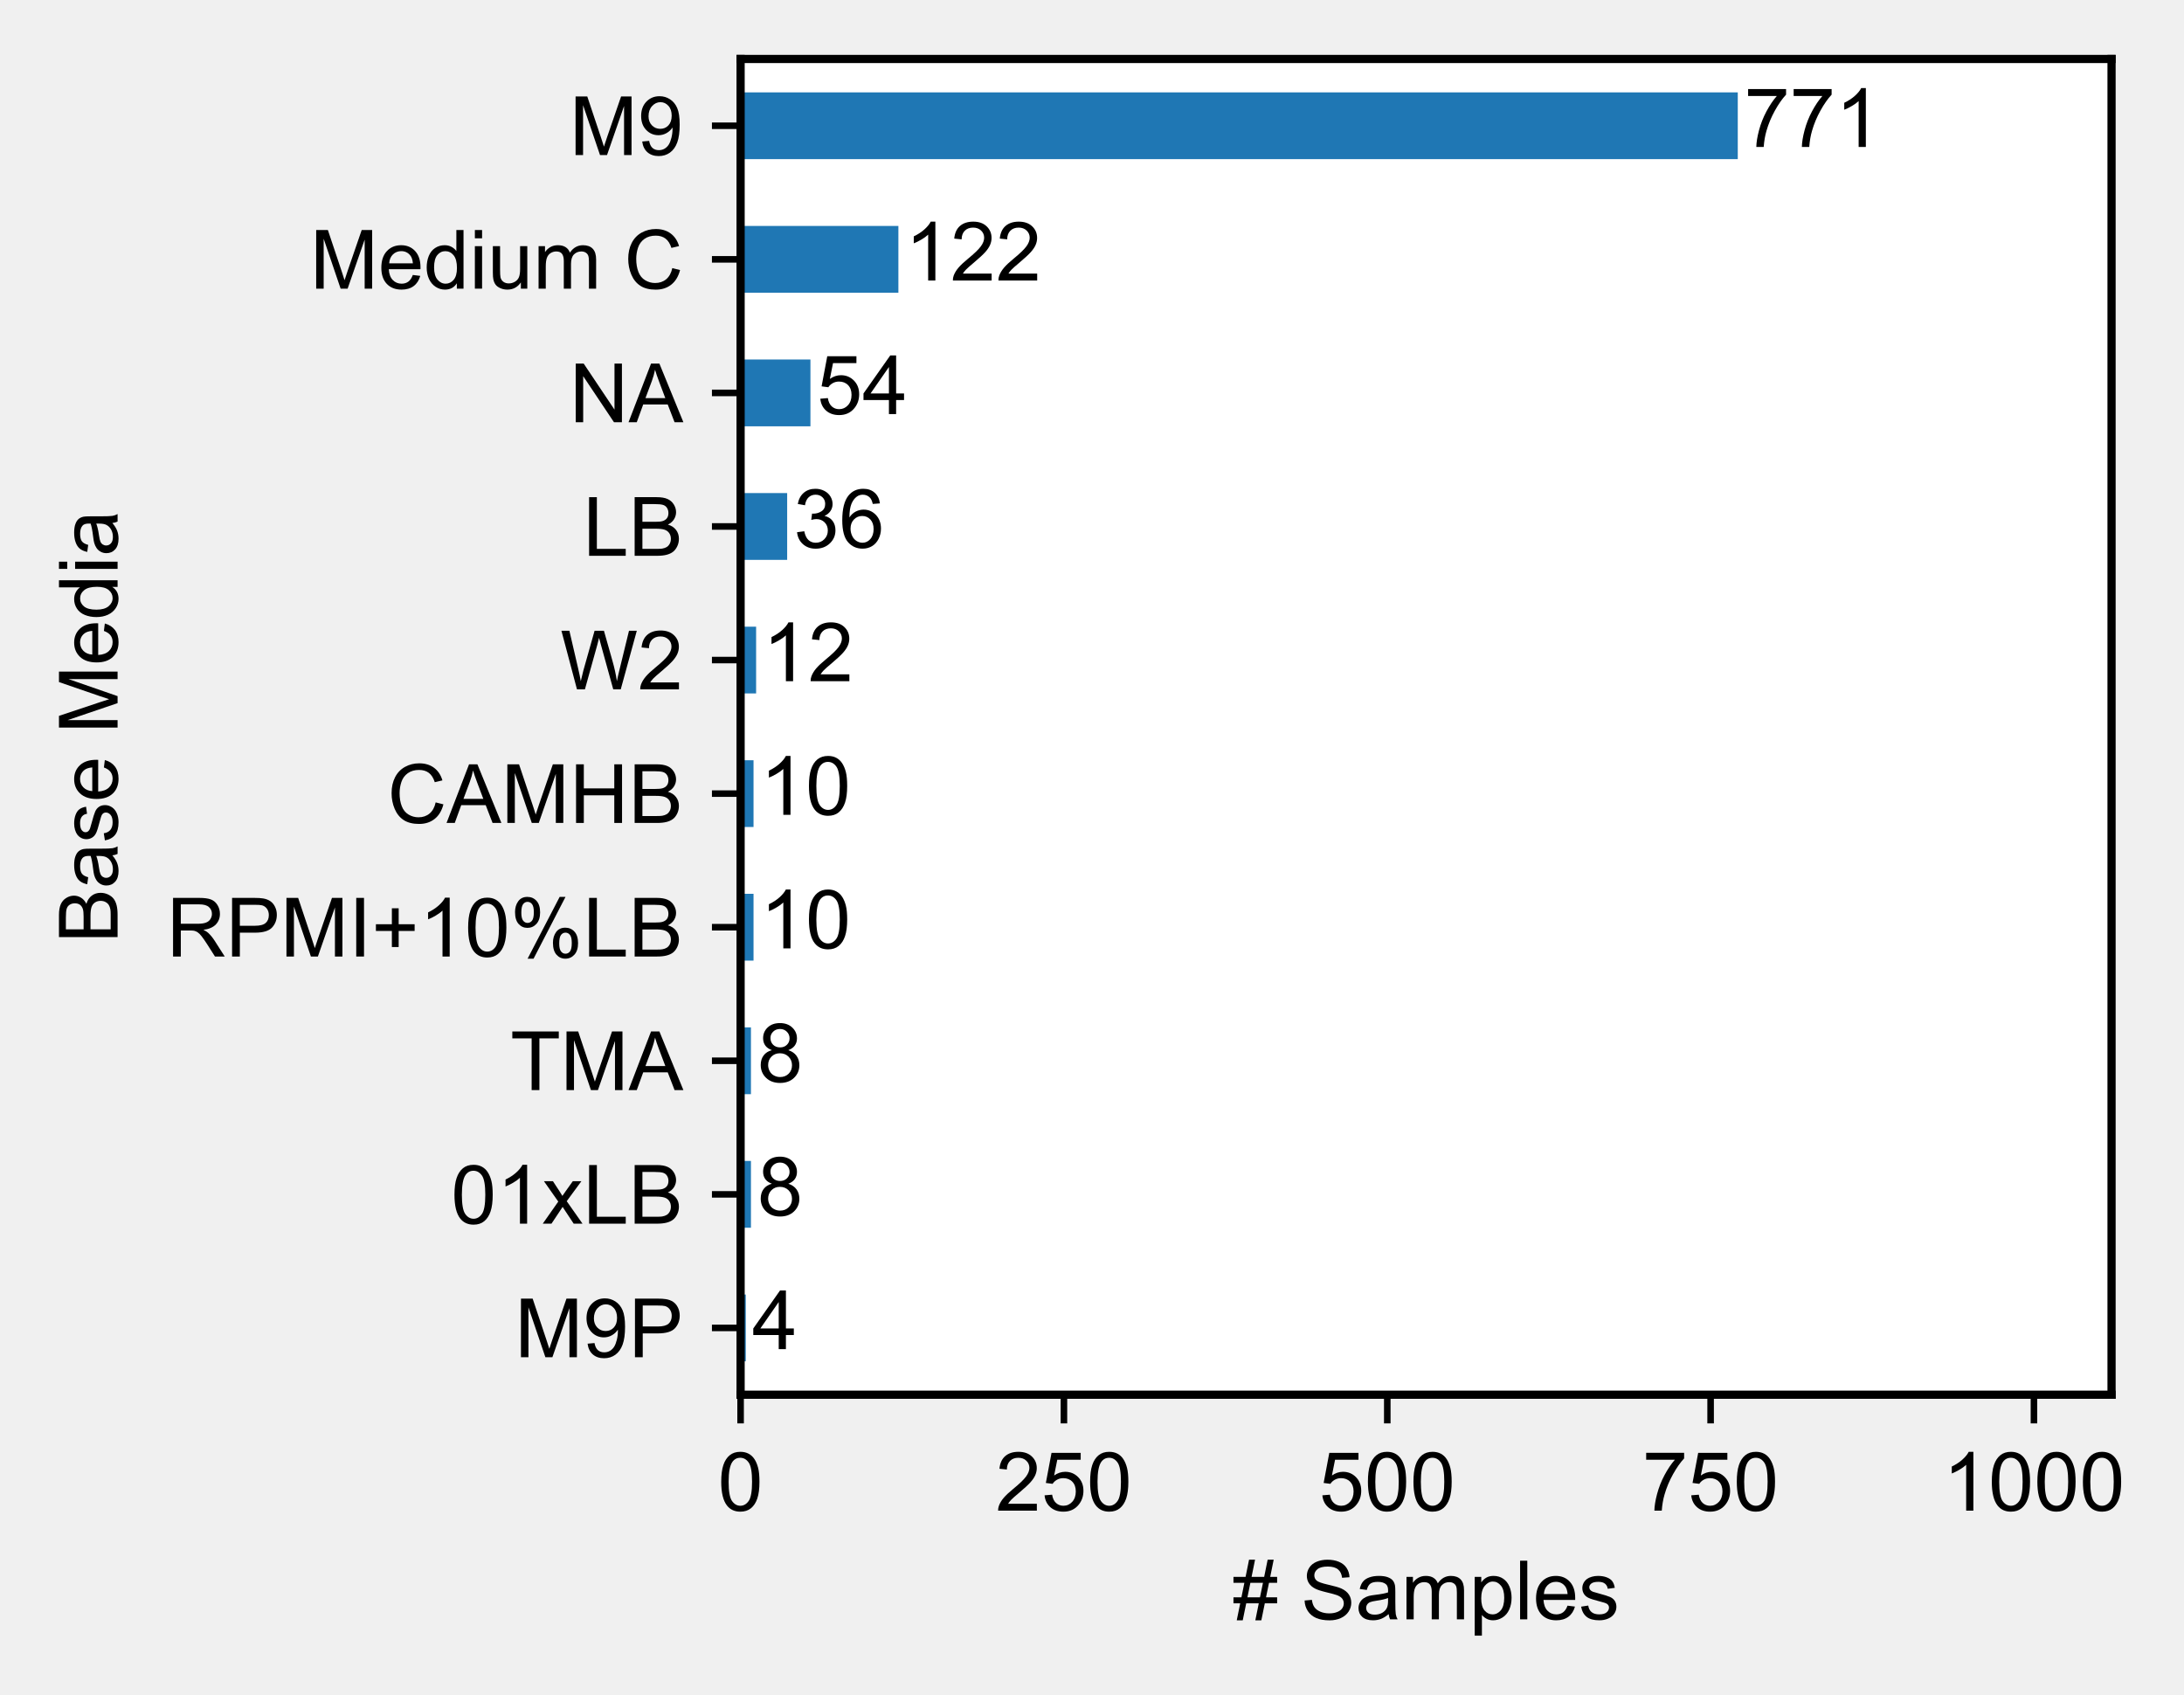
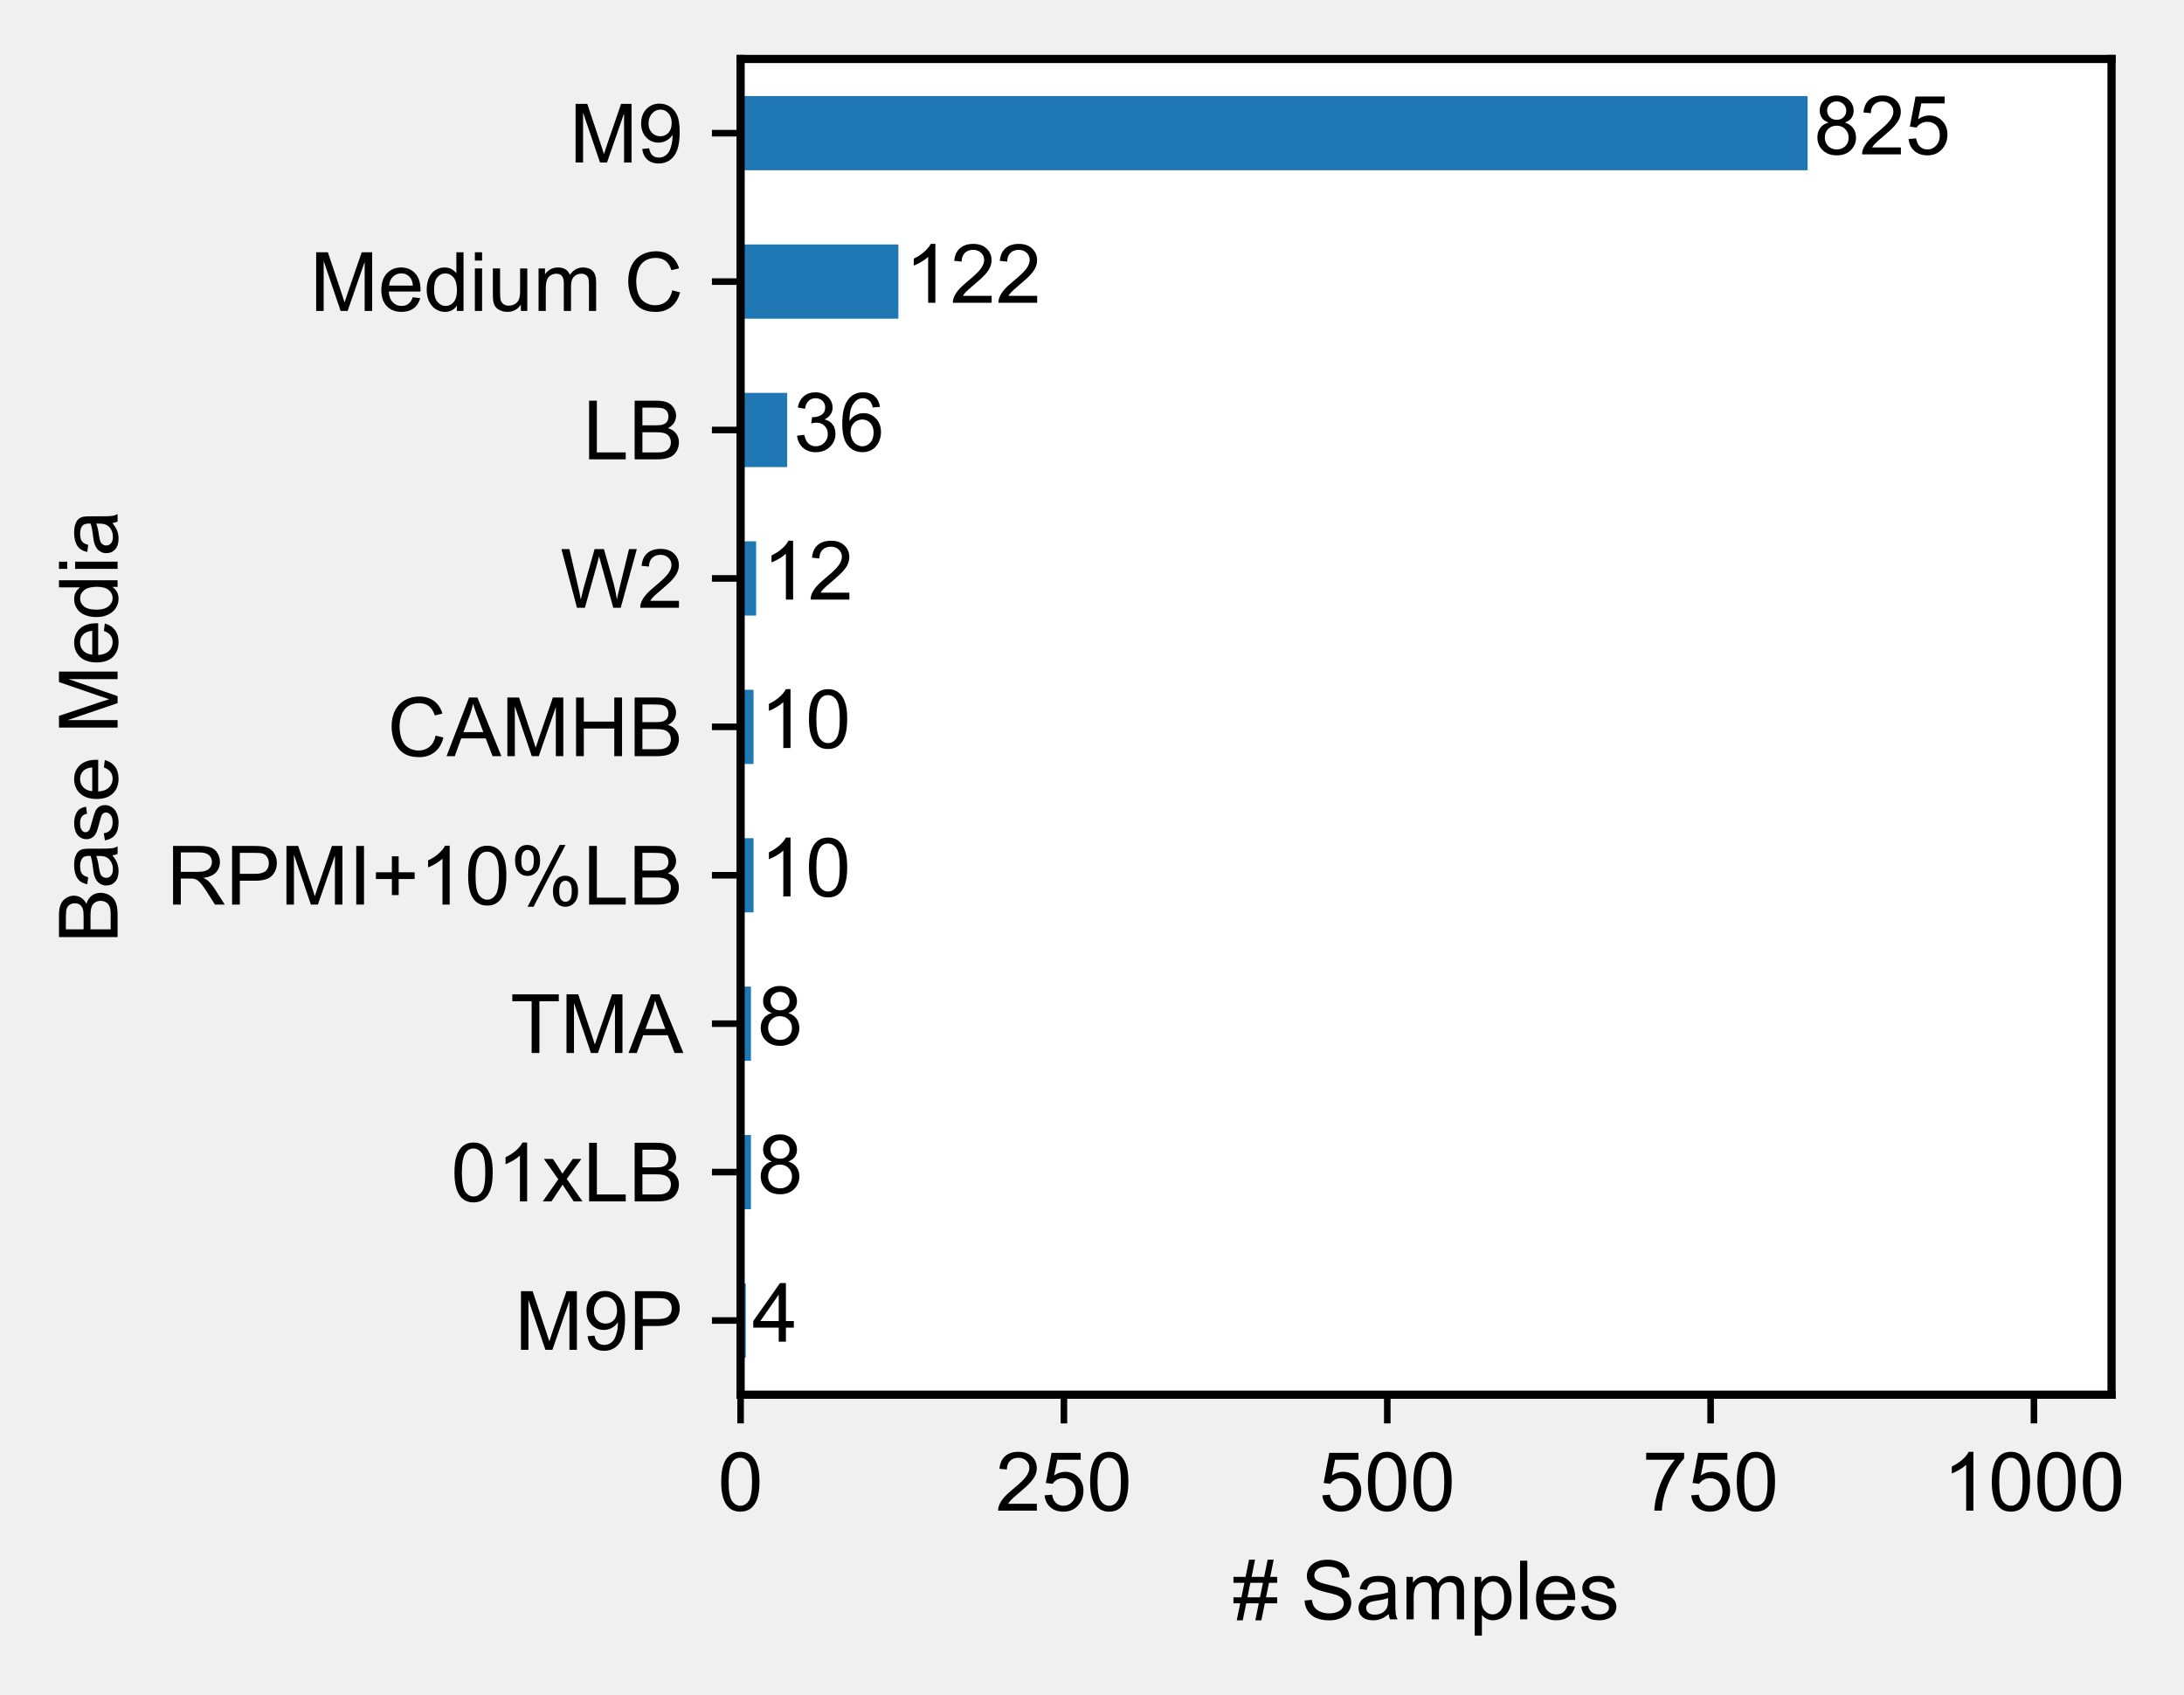
<svg xmlns="http://www.w3.org/2000/svg" xmlns:xlink="http://www.w3.org/1999/xlink" width="266.678pt" height="206.893pt" viewBox="0 0 266.678 206.893" version="1.1">
  <defs>
    <style type="text/css">*{stroke-linejoin: round; stroke-linecap: butt}</style>
  </defs>
  <g id="figure_1">
    <g id="patch_1">
      <path d="M 0 206.893  L 266.678 206.893  L 266.678 0  L 0 0  L 0 206.893  z " style="fill: none" />
    </g>
    <g id="axes_1">
      <g id="patch_2">
        <path d="M 90.431 170.28  L 257.831 170.28  L 257.831 7.2  L 90.431 7.2  z " style="fill: #ffffff" />
      </g>
      <g id="patch_3">
-         <path d="M 90.431 166.203  L 91.063 166.203  L 91.063 158.049  L 90.431 158.049  z " clip-path="url(#p164c797a14)" style="fill: #1f77b4" />
+         <path d="M 90.431 165.75  L 91.063 165.75  L 91.063 156.69  L 90.431 156.69  z " clip-path="url(#p9cc19fd159)" style="fill: #1f77b4" />
      </g>
      <g id="patch_4">
-         <path d="M 90.431 149.895  L 91.695 149.895  L 91.695 141.741  L 90.431 141.741  z " clip-path="url(#p164c797a14)" style="fill: #1f77b4" />
+         <path d="M 90.431 147.63  L 91.695 147.63  L 91.695 138.57  L 90.431 138.57  z " clip-path="url(#p9cc19fd159)" style="fill: #1f77b4" />
      </g>
      <g id="patch_5">
-         <path d="M 90.431 133.587  L 91.695 133.587  L 91.695 125.433  L 90.431 125.433  z " clip-path="url(#p164c797a14)" style="fill: #1f77b4" />
+         <path d="M 90.431 129.51  L 91.695 129.51  L 91.695 120.45  L 90.431 120.45  z " clip-path="url(#p9cc19fd159)" style="fill: #1f77b4" />
      </g>
      <g id="patch_6">
-         <path d="M 90.431 117.279  L 92.01 117.279  L 92.01 109.125  L 90.431 109.125  z " clip-path="url(#p164c797a14)" style="fill: #1f77b4" />
+         <path d="M 90.431 111.39  L 92.01 111.39  L 92.01 102.33  L 90.431 102.33  z " clip-path="url(#p9cc19fd159)" style="fill: #1f77b4" />
      </g>
      <g id="patch_7">
-         <path d="M 90.431 100.971  L 92.01 100.971  L 92.01 92.817  L 90.431 92.817  z " clip-path="url(#p164c797a14)" style="fill: #1f77b4" />
+         <path d="M 90.431 93.27  L 92.01 93.27  L 92.01 84.21  L 90.431 84.21  z " clip-path="url(#p9cc19fd159)" style="fill: #1f77b4" />
      </g>
      <g id="patch_8">
-         <path d="M 90.431 84.663  L 92.326 84.663  L 92.326 76.509  L 90.431 76.509  z " clip-path="url(#p164c797a14)" style="fill: #1f77b4" />
+         <path d="M 90.431 75.15  L 92.326 75.15  L 92.326 66.09  L 90.431 66.09  z " clip-path="url(#p9cc19fd159)" style="fill: #1f77b4" />
      </g>
      <g id="patch_9">
-         <path d="M 90.431 68.355  L 96.117 68.355  L 96.117 60.201  L 90.431 60.201  z " clip-path="url(#p164c797a14)" style="fill: #1f77b4" />
+         <path d="M 90.431 57.03  L 96.117 57.03  L 96.117 47.97  L 90.431 47.97  z " clip-path="url(#p9cc19fd159)" style="fill: #1f77b4" />
      </g>
      <g id="patch_10">
-         <path d="M 90.431 52.047  L 98.959 52.047  L 98.959 43.893  L 90.431 43.893  z " clip-path="url(#p164c797a14)" style="fill: #1f77b4" />
+         <path d="M 90.431 38.91  L 109.698 38.91  L 109.698 29.85  L 90.431 29.85  z " clip-path="url(#p9cc19fd159)" style="fill: #1f77b4" />
      </g>
      <g id="patch_11">
-         <path d="M 90.431 35.739  L 109.698 35.739  L 109.698 27.585  L 90.431 27.585  z " clip-path="url(#p164c797a14)" style="fill: #1f77b4" />
-       </g>
-       <g id="patch_12">
-         <path d="M 90.431 19.431  L 212.191 19.431  L 212.191 11.277  L 90.431 11.277  z " clip-path="url(#p164c797a14)" style="fill: #1f77b4" />
+         <path d="M 90.431 20.79  L 220.719 20.79  L 220.719 11.73  L 90.431 11.73  z " clip-path="url(#p9cc19fd159)" style="fill: #1f77b4" />
      </g>
      <g id="matplotlib.axis_1">
        <g id="xtick_1">
          <g id="line2d_1">
            <defs>
-               <path id="ma093271972" d="M 0 0  L 0 3.5  " style="stroke: #000000; stroke-width: 0.8" />
+               <path id="md050299286" d="M 0 0  L 0 3.5  " style="stroke: #000000; stroke-width: 0.8" />
            </defs>
            <g>
-               <use xlink:href="#ma093271972" x="90.431" y="170.28" style="stroke: #000000; stroke-width: 0.8" />
+               <use xlink:href="#md050299286" x="90.431" y="170.28" style="stroke: #000000; stroke-width: 0.8" />
            </g>
          </g>
          <g id="text_1">
            <g transform="translate(87.65078 184.4378)scale(0.1 -0.1)">
              <defs>
                <path id="ArialMT-30" d="M 266 2259  Q 266 3072 433 3567  Q 600 4063 929 4331  Q 1259 4600 1759 4600  Q 2128 4600 2406 4451  Q 2684 4303 2865 4023  Q 3047 3744 3150 3342  Q 3253 2941 3253 2259  Q 3253 1453 3087 958  Q 2922 463 2592 192  Q 2263 -78 1759 -78  Q 1097 -78 719 397  Q 266 969 266 2259  z M 844 2259  Q 844 1131 1108 757  Q 1372 384 1759 384  Q 2147 384 2411 759  Q 2675 1134 2675 2259  Q 2675 3391 2411 3762  Q 2147 4134 1753 4134  Q 1366 4134 1134 3806  Q 844 3388 844 2259  z " transform="scale(0.015625)" />
              </defs>
              <use xlink:href="#ArialMT-30" />
            </g>
          </g>
        </g>
        <g id="xtick_2">
          <g id="line2d_2">
            <g>
-               <use xlink:href="#ma093271972" x="129.912" y="170.28" style="stroke: #000000; stroke-width: 0.8" />
+               <use xlink:href="#md050299286" x="129.912" y="170.28" style="stroke: #000000; stroke-width: 0.8" />
            </g>
          </g>
          <g id="text_2">
            <g transform="translate(121.571 184.4378)scale(0.1 -0.1)">
              <defs>
                <path id="ArialMT-32" d="M 3222 541  L 3222 0  L 194 0  Q 188 203 259 391  Q 375 700 629 1000  Q 884 1300 1366 1694  Q 2113 2306 2375 2664  Q 2638 3022 2638 3341  Q 2638 3675 2398 3904  Q 2159 4134 1775 4134  Q 1369 4134 1125 3890  Q 881 3647 878 3216  L 300 3275  Q 359 3922 746 4261  Q 1134 4600 1788 4600  Q 2447 4600 2831 4234  Q 3216 3869 3216 3328  Q 3216 3053 3103 2787  Q 2991 2522 2730 2228  Q 2469 1934 1863 1422  Q 1356 997 1212 845  Q 1069 694 975 541  L 3222 541  z " transform="scale(0.015625)" />
                <path id="ArialMT-35" d="M 266 1200  L 856 1250  Q 922 819 1161 601  Q 1400 384 1738 384  Q 2144 384 2425 690  Q 2706 997 2706 1503  Q 2706 1984 2436 2262  Q 2166 2541 1728 2541  Q 1456 2541 1237 2417  Q 1019 2294 894 2097  L 366 2166  L 809 4519  L 3088 4519  L 3088 3981  L 1259 3981  L 1013 2750  Q 1425 3038 1878 3038  Q 2478 3038 2890 2622  Q 3303 2206 3303 1553  Q 3303 931 2941 478  Q 2500 -78 1738 -78  Q 1113 -78 717 272  Q 322 622 266 1200  z " transform="scale(0.015625)" />
              </defs>
              <use xlink:href="#ArialMT-32" />
              <use xlink:href="#ArialMT-35" x="55.615" />
              <use xlink:href="#ArialMT-30" x="111.23" />
            </g>
          </g>
        </g>
        <g id="xtick_3">
          <g id="line2d_3">
            <g>
-               <use xlink:href="#ma093271972" x="169.394" y="170.28" style="stroke: #000000; stroke-width: 0.8" />
+               <use xlink:href="#md050299286" x="169.394" y="170.28" style="stroke: #000000; stroke-width: 0.8" />
            </g>
          </g>
          <g id="text_3">
            <g transform="translate(161.0521 184.4378)scale(0.1 -0.1)">
              <use xlink:href="#ArialMT-35" />
              <use xlink:href="#ArialMT-30" x="55.615" />
              <use xlink:href="#ArialMT-30" x="111.23" />
            </g>
          </g>
        </g>
        <g id="xtick_4">
          <g id="line2d_4">
            <g>
-               <use xlink:href="#ma093271972" x="208.875" y="170.28" style="stroke: #000000; stroke-width: 0.8" />
+               <use xlink:href="#md050299286" x="208.875" y="170.28" style="stroke: #000000; stroke-width: 0.8" />
            </g>
          </g>
          <g id="text_4">
            <g transform="translate(200.5332 184.4378)scale(0.1 -0.1)">
              <defs>
                <path id="ArialMT-37" d="M 303 3981  L 303 4522  L 3269 4522  L 3269 4084  Q 2831 3619 2401 2847  Q 1972 2075 1738 1259  Q 1569 684 1522 0  L 944 0  Q 953 541 1156 1306  Q 1359 2072 1739 2783  Q 2119 3494 2547 3981  L 303 3981  z " transform="scale(0.015625)" />
              </defs>
              <use xlink:href="#ArialMT-37" />
              <use xlink:href="#ArialMT-35" x="55.615" />
              <use xlink:href="#ArialMT-30" x="111.23" />
            </g>
          </g>
        </g>
        <g id="xtick_5">
          <g id="line2d_5">
            <g>
-               <use xlink:href="#ma093271972" x="248.356" y="170.28" style="stroke: #000000; stroke-width: 0.8" />
+               <use xlink:href="#md050299286" x="248.356" y="170.28" style="stroke: #000000; stroke-width: 0.8" />
            </g>
          </g>
          <g id="text_5">
            <g transform="translate(237.2339 184.4378)scale(0.1 -0.1)">
              <defs>
                <path id="ArialMT-31" d="M 2384 0  L 1822 0  L 1822 3584  Q 1619 3391 1289 3197  Q 959 3003 697 2906  L 697 3450  Q 1169 3672 1522 3987  Q 1875 4303 2022 4600  L 2384 4600  L 2384 0  z " transform="scale(0.015625)" />
              </defs>
              <use xlink:href="#ArialMT-31" />
              <use xlink:href="#ArialMT-30" x="55.615" />
              <use xlink:href="#ArialMT-30" x="111.23" />
              <use xlink:href="#ArialMT-30" x="166.846" />
            </g>
          </g>
        </g>
        <g id="text_6">
          <g transform="translate(150.5094 197.705)scale(0.1 -0.1)">
            <defs>
              <path id="ArialMT-23" d="M 322 -78  L 594 1253  L 66 1253  L 66 1719  L 688 1719  L 919 2853  L 66 2853  L 66 3319  L 1013 3319  L 1284 4659  L 1753 4659  L 1481 3319  L 2466 3319  L 2738 4659  L 3209 4659  L 2938 3319  L 3478 3319  L 3478 2853  L 2844 2853  L 2609 1719  L 3478 1719  L 3478 1253  L 2516 1253  L 2244 -78  L 1775 -78  L 2044 1253  L 1063 1253  L 791 -78  L 322 -78  z M 1156 1719  L 2138 1719  L 2372 2853  L 1388 2853  L 1156 1719  z " transform="scale(0.015625)" />
              <path id="ArialMT-20" transform="scale(0.015625)" />
              <path id="ArialMT-53" d="M 288 1472  L 859 1522  Q 900 1178 1048 958  Q 1197 738 1509 602  Q 1822 466 2213 466  Q 2559 466 2825 569  Q 3091 672 3220 851  Q 3350 1031 3350 1244  Q 3350 1459 3225 1620  Q 3100 1781 2813 1891  Q 2628 1963 1997 2114  Q 1366 2266 1113 2400  Q 784 2572 623 2826  Q 463 3081 463 3397  Q 463 3744 659 4045  Q 856 4347 1234 4503  Q 1613 4659 2075 4659  Q 2584 4659 2973 4495  Q 3363 4331 3572 4012  Q 3781 3694 3797 3291  L 3216 3247  Q 3169 3681 2898 3903  Q 2628 4125 2100 4125  Q 1550 4125 1298 3923  Q 1047 3722 1047 3438  Q 1047 3191 1225 3031  Q 1400 2872 2139 2705  Q 2878 2538 3153 2413  Q 3553 2228 3743 1945  Q 3934 1663 3934 1294  Q 3934 928 3725 604  Q 3516 281 3123 101  Q 2731 -78 2241 -78  Q 1619 -78 1198 103  Q 778 284 539 648  Q 300 1013 288 1472  z " transform="scale(0.015625)" />
              <path id="ArialMT-61" d="M 2588 409  Q 2275 144 1986 34  Q 1697 -75 1366 -75  Q 819 -75 525 192  Q 231 459 231 875  Q 231 1119 342 1320  Q 453 1522 633 1644  Q 813 1766 1038 1828  Q 1203 1872 1538 1913  Q 2219 1994 2541 2106  Q 2544 2222 2544 2253  Q 2544 2597 2384 2738  Q 2169 2928 1744 2928  Q 1347 2928 1158 2789  Q 969 2650 878 2297  L 328 2372  Q 403 2725 575 2942  Q 747 3159 1072 3276  Q 1397 3394 1825 3394  Q 2250 3394 2515 3294  Q 2781 3194 2906 3042  Q 3031 2891 3081 2659  Q 3109 2516 3109 2141  L 3109 1391  Q 3109 606 3145 398  Q 3181 191 3288 0  L 2700 0  Q 2613 175 2588 409  z M 2541 1666  Q 2234 1541 1622 1453  Q 1275 1403 1131 1340  Q 988 1278 909 1158  Q 831 1038 831 891  Q 831 666 1001 516  Q 1172 366 1500 366  Q 1825 366 2078 508  Q 2331 650 2450 897  Q 2541 1088 2541 1459  L 2541 1666  z " transform="scale(0.015625)" />
              <path id="ArialMT-6d" d="M 422 0  L 422 3319  L 925 3319  L 925 2853  Q 1081 3097 1340 3245  Q 1600 3394 1931 3394  Q 2300 3394 2536 3241  Q 2772 3088 2869 2813  Q 3263 3394 3894 3394  Q 4388 3394 4653 3120  Q 4919 2847 4919 2278  L 4919 0  L 4359 0  L 4359 2091  Q 4359 2428 4304 2576  Q 4250 2725 4106 2815  Q 3963 2906 3769 2906  Q 3419 2906 3187 2673  Q 2956 2441 2956 1928  L 2956 0  L 2394 0  L 2394 2156  Q 2394 2531 2256 2718  Q 2119 2906 1806 2906  Q 1569 2906 1367 2781  Q 1166 2656 1075 2415  Q 984 2175 984 1722  L 984 0  L 422 0  z " transform="scale(0.015625)" />
              <path id="ArialMT-70" d="M 422 -1272  L 422 3319  L 934 3319  L 934 2888  Q 1116 3141 1344 3267  Q 1572 3394 1897 3394  Q 2322 3394 2647 3175  Q 2972 2956 3137 2557  Q 3303 2159 3303 1684  Q 3303 1175 3120 767  Q 2938 359 2589 142  Q 2241 -75 1856 -75  Q 1575 -75 1351 44  Q 1128 163 984 344  L 984 -1272  L 422 -1272  z M 931 1641  Q 931 1000 1190 694  Q 1450 388 1819 388  Q 2194 388 2461 705  Q 2728 1022 2728 1688  Q 2728 2322 2467 2637  Q 2206 2953 1844 2953  Q 1484 2953 1207 2617  Q 931 2281 931 1641  z " transform="scale(0.015625)" />
              <path id="ArialMT-6c" d="M 409 0  L 409 4581  L 972 4581  L 972 0  L 409 0  z " transform="scale(0.015625)" />
              <path id="ArialMT-65" d="M 2694 1069  L 3275 997  Q 3138 488 2766 206  Q 2394 -75 1816 -75  Q 1088 -75 661 373  Q 234 822 234 1631  Q 234 2469 665 2931  Q 1097 3394 1784 3394  Q 2450 3394 2872 2941  Q 3294 2488 3294 1666  Q 3294 1616 3291 1516  L 816 1516  Q 847 969 1125 678  Q 1403 388 1819 388  Q 2128 388 2347 550  Q 2566 713 2694 1069  z M 847 1978  L 2700 1978  Q 2663 2397 2488 2606  Q 2219 2931 1791 2931  Q 1403 2931 1139 2672  Q 875 2413 847 1978  z " transform="scale(0.015625)" />
              <path id="ArialMT-73" d="M 197 991  L 753 1078  Q 800 744 1014 566  Q 1228 388 1613 388  Q 2000 388 2187 545  Q 2375 703 2375 916  Q 2375 1106 2209 1216  Q 2094 1291 1634 1406  Q 1016 1563 777 1677  Q 538 1791 414 1992  Q 291 2194 291 2438  Q 291 2659 392 2848  Q 494 3038 669 3163  Q 800 3259 1026 3326  Q 1253 3394 1513 3394  Q 1903 3394 2198 3281  Q 2494 3169 2634 2976  Q 2775 2784 2828 2463  L 2278 2388  Q 2241 2644 2061 2787  Q 1881 2931 1553 2931  Q 1166 2931 1000 2803  Q 834 2675 834 2503  Q 834 2394 903 2306  Q 972 2216 1119 2156  Q 1203 2125 1616 2013  Q 2213 1853 2448 1751  Q 2684 1650 2818 1456  Q 2953 1263 2953 975  Q 2953 694 2789 445  Q 2625 197 2315 61  Q 2006 -75 1616 -75  Q 969 -75 630 194  Q 291 463 197 991  z " transform="scale(0.015625)" />
            </defs>
            <use xlink:href="#ArialMT-23" />
            <use xlink:href="#ArialMT-20" x="55.615" />
            <use xlink:href="#ArialMT-53" x="83.398" />
            <use xlink:href="#ArialMT-61" x="150.098" />
            <use xlink:href="#ArialMT-6d" x="205.713" />
            <use xlink:href="#ArialMT-70" x="289.014" />
            <use xlink:href="#ArialMT-6c" x="344.629" />
            <use xlink:href="#ArialMT-65" x="366.846" />
            <use xlink:href="#ArialMT-73" x="422.461" />
          </g>
        </g>
      </g>
      <g id="matplotlib.axis_2">
        <g id="ytick_1">
          <g id="line2d_6">
            <defs>
-               <path id="mb6917e81e9" d="M 0 0  L -3.5 0  " style="stroke: #000000; stroke-width: 0.8" />
+               <path id="m4a6a21191a" d="M 0 0  L -3.5 0  " style="stroke: #000000; stroke-width: 0.8" />
            </defs>
            <g>
-               <use xlink:href="#mb6917e81e9" x="90.431" y="162.126" style="stroke: #000000; stroke-width: 0.8" />
+               <use xlink:href="#m4a6a21191a" x="90.431" y="161.22" style="stroke: #000000; stroke-width: 0.8" />
            </g>
          </g>
          <g id="text_7">
-             <g transform="translate(62.87031 165.7049)scale(0.1 -0.1)">
+             <g transform="translate(62.87031 164.7989)scale(0.1 -0.1)">
              <defs>
                <path id="ArialMT-4d" d="M 475 0  L 475 4581  L 1388 4581  L 2472 1338  Q 2622 884 2691 659  Q 2769 909 2934 1394  L 4031 4581  L 4847 4581  L 4847 0  L 4263 0  L 4263 3834  L 2931 0  L 2384 0  L 1059 3900  L 1059 0  L 475 0  z " transform="scale(0.015625)" />
                <path id="ArialMT-39" d="M 350 1059  L 891 1109  Q 959 728 1153 556  Q 1347 384 1650 384  Q 1909 384 2104 503  Q 2300 622 2425 820  Q 2550 1019 2634 1356  Q 2719 1694 2719 2044  Q 2719 2081 2716 2156  Q 2547 1888 2255 1720  Q 1963 1553 1622 1553  Q 1053 1553 659 1965  Q 266 2378 266 3053  Q 266 3750 677 4175  Q 1088 4600 1706 4600  Q 2153 4600 2523 4359  Q 2894 4119 3086 3673  Q 3278 3228 3278 2384  Q 3278 1506 3087 986  Q 2897 466 2520 194  Q 2144 -78 1638 -78  Q 1100 -78 759 220  Q 419 519 350 1059  z M 2653 3081  Q 2653 3566 2395 3850  Q 2138 4134 1775 4134  Q 1400 4134 1122 3828  Q 844 3522 844 3034  Q 844 2597 1108 2323  Q 1372 2050 1759 2050  Q 2150 2050 2401 2323  Q 2653 2597 2653 3081  z " transform="scale(0.015625)" />
                <path id="ArialMT-50" d="M 494 0  L 494 4581  L 2222 4581  Q 2678 4581 2919 4538  Q 3256 4481 3484 4323  Q 3713 4166 3852 3881  Q 3991 3597 3991 3256  Q 3991 2672 3619 2267  Q 3247 1863 2275 1863  L 1100 1863  L 1100 0  L 494 0  z M 1100 2403  L 2284 2403  Q 2872 2403 3119 2622  Q 3366 2841 3366 3238  Q 3366 3525 3220 3729  Q 3075 3934 2838 4000  Q 2684 4041 2272 4041  L 1100 4041  L 1100 2403  z " transform="scale(0.015625)" />
              </defs>
              <use xlink:href="#ArialMT-4d" />
              <use xlink:href="#ArialMT-39" x="83.301" />
              <use xlink:href="#ArialMT-50" x="138.916" />
            </g>
          </g>
        </g>
        <g id="ytick_2">
          <g id="line2d_7">
            <g>
-               <use xlink:href="#mb6917e81e9" x="90.431" y="145.818" style="stroke: #000000; stroke-width: 0.8" />
+               <use xlink:href="#m4a6a21191a" x="90.431" y="143.1" style="stroke: #000000; stroke-width: 0.8" />
            </g>
          </g>
          <g id="text_8">
-             <g transform="translate(55.07812 149.3969)scale(0.1 -0.1)">
+             <g transform="translate(55.07812 146.6789)scale(0.1 -0.1)">
              <defs>
                <path id="ArialMT-78" d="M 47 0  L 1259 1725  L 138 3319  L 841 3319  L 1350 2541  Q 1494 2319 1581 2169  Q 1719 2375 1834 2534  L 2394 3319  L 3066 3319  L 1919 1756  L 3153 0  L 2463 0  L 1781 1031  L 1600 1309  L 728 0  L 47 0  z " transform="scale(0.015625)" />
                <path id="ArialMT-4c" d="M 469 0  L 469 4581  L 1075 4581  L 1075 541  L 3331 541  L 3331 0  L 469 0  z " transform="scale(0.015625)" />
                <path id="ArialMT-42" d="M 469 0  L 469 4581  L 2188 4581  Q 2713 4581 3030 4442  Q 3347 4303 3526 4014  Q 3706 3725 3706 3409  Q 3706 3116 3547 2856  Q 3388 2597 3066 2438  Q 3481 2316 3704 2022  Q 3928 1728 3928 1328  Q 3928 1006 3792 729  Q 3656 453 3456 303  Q 3256 153 2954 76  Q 2653 0 2216 0  L 469 0  z M 1075 2656  L 2066 2656  Q 2469 2656 2644 2709  Q 2875 2778 2992 2937  Q 3109 3097 3109 3338  Q 3109 3566 3000 3739  Q 2891 3913 2687 3977  Q 2484 4041 1991 4041  L 1075 4041  L 1075 2656  z M 1075 541  L 2216 541  Q 2509 541 2628 563  Q 2838 600 2978 687  Q 3119 775 3209 942  Q 3300 1109 3300 1328  Q 3300 1584 3169 1773  Q 3038 1963 2805 2039  Q 2572 2116 2134 2116  L 1075 2116  L 1075 541  z " transform="scale(0.015625)" />
              </defs>
              <use xlink:href="#ArialMT-30" />
              <use xlink:href="#ArialMT-31" x="55.615" />
              <use xlink:href="#ArialMT-78" x="111.23" />
              <use xlink:href="#ArialMT-4c" x="161.23" />
              <use xlink:href="#ArialMT-42" x="216.846" />
            </g>
          </g>
        </g>
        <g id="ytick_3">
          <g id="line2d_8">
            <g>
-               <use xlink:href="#mb6917e81e9" x="90.431" y="129.51" style="stroke: #000000; stroke-width: 0.8" />
+               <use xlink:href="#m4a6a21191a" x="90.431" y="124.98" style="stroke: #000000; stroke-width: 0.8" />
            </g>
          </g>
          <g id="text_9">
-             <g transform="translate(62.32344 133.0889)scale(0.1 -0.1)">
+             <g transform="translate(62.32344 128.5589)scale(0.1 -0.1)">
              <defs>
                <path id="ArialMT-54" d="M 1659 0  L 1659 4041  L 150 4041  L 150 4581  L 3781 4581  L 3781 4041  L 2266 4041  L 2266 0  L 1659 0  z " transform="scale(0.015625)" />
                <path id="ArialMT-41" d="M -9 0  L 1750 4581  L 2403 4581  L 4278 0  L 3588 0  L 3053 1388  L 1138 1388  L 634 0  L -9 0  z M 1313 1881  L 2866 1881  L 2388 3150  Q 2169 3728 2063 4100  Q 1975 3659 1816 3225  L 1313 1881  z " transform="scale(0.015625)" />
              </defs>
              <use xlink:href="#ArialMT-54" />
              <use xlink:href="#ArialMT-4d" x="61.084" />
              <use xlink:href="#ArialMT-41" x="144.385" />
            </g>
          </g>
        </g>
        <g id="ytick_4">
          <g id="line2d_9">
            <g>
-               <use xlink:href="#mb6917e81e9" x="90.431" y="113.202" style="stroke: #000000; stroke-width: 0.8" />
+               <use xlink:href="#m4a6a21191a" x="90.431" y="106.86" style="stroke: #000000; stroke-width: 0.8" />
            </g>
          </g>
          <g id="text_10">
-             <g transform="translate(20.34531 116.7809)scale(0.1 -0.1)">
+             <g transform="translate(20.34531 110.4389)scale(0.1 -0.1)">
              <defs>
                <path id="ArialMT-52" d="M 503 0  L 503 4581  L 2534 4581  Q 3147 4581 3465 4457  Q 3784 4334 3975 4021  Q 4166 3709 4166 3331  Q 4166 2844 3850 2509  Q 3534 2175 2875 2084  Q 3116 1969 3241 1856  Q 3506 1613 3744 1247  L 4541 0  L 3778 0  L 3172 953  Q 2906 1366 2734 1584  Q 2563 1803 2427 1890  Q 2291 1978 2150 2013  Q 2047 2034 1813 2034  L 1109 2034  L 1109 0  L 503 0  z M 1109 2559  L 2413 2559  Q 2828 2559 3062 2645  Q 3297 2731 3419 2920  Q 3541 3109 3541 3331  Q 3541 3656 3305 3865  Q 3069 4075 2559 4075  L 1109 4075  L 1109 2559  z " transform="scale(0.015625)" />
                <path id="ArialMT-49" d="M 597 0  L 597 4581  L 1203 4581  L 1203 0  L 597 0  z " transform="scale(0.015625)" />
                <path id="ArialMT-2b" d="M 1603 741  L 1603 1997  L 356 1997  L 356 2522  L 1603 2522  L 1603 3769  L 2134 3769  L 2134 2522  L 3381 2522  L 3381 1997  L 2134 1997  L 2134 741  L 1603 741  z " transform="scale(0.015625)" />
                <path id="ArialMT-25" d="M 372 3481  Q 372 3972 619 4315  Q 866 4659 1334 4659  Q 1766 4659 2048 4351  Q 2331 4044 2331 3447  Q 2331 2866 2045 2552  Q 1759 2238 1341 2238  Q 925 2238 648 2547  Q 372 2856 372 3481  z M 1350 4272  Q 1141 4272 1002 4090  Q 863 3909 863 3425  Q 863 2984 1003 2804  Q 1144 2625 1350 2625  Q 1563 2625 1702 2806  Q 1841 2988 1841 3469  Q 1841 3913 1700 4092  Q 1559 4272 1350 4272  z M 1353 -169  L 3859 4659  L 4316 4659  L 1819 -169  L 1353 -169  z M 3334 1075  Q 3334 1569 3581 1911  Q 3828 2253 4300 2253  Q 4731 2253 5014 1945  Q 5297 1638 5297 1041  Q 5297 459 5011 145  Q 4725 -169 4303 -169  Q 3888 -169 3611 142  Q 3334 453 3334 1075  z M 4316 1866  Q 4103 1866 3964 1684  Q 3825 1503 3825 1019  Q 3825 581 3965 400  Q 4106 219 4313 219  Q 4528 219 4667 400  Q 4806 581 4806 1063  Q 4806 1506 4665 1686  Q 4525 1866 4316 1866  z " transform="scale(0.015625)" />
              </defs>
              <use xlink:href="#ArialMT-52" />
              <use xlink:href="#ArialMT-50" x="72.217" />
              <use xlink:href="#ArialMT-4d" x="138.916" />
              <use xlink:href="#ArialMT-49" x="222.217" />
              <use xlink:href="#ArialMT-2b" x="250" />
              <use xlink:href="#ArialMT-31" x="308.398" />
              <use xlink:href="#ArialMT-30" x="364.014" />
              <use xlink:href="#ArialMT-25" x="419.629" />
              <use xlink:href="#ArialMT-4c" x="508.545" />
              <use xlink:href="#ArialMT-42" x="564.16" />
            </g>
          </g>
        </g>
        <g id="ytick_5">
          <g id="line2d_10">
            <g>
-               <use xlink:href="#mb6917e81e9" x="90.431" y="96.894" style="stroke: #000000; stroke-width: 0.8" />
+               <use xlink:href="#m4a6a21191a" x="90.431" y="88.74" style="stroke: #000000; stroke-width: 0.8" />
            </g>
          </g>
          <g id="text_11">
-             <g transform="translate(47.31719 100.4729)scale(0.1 -0.1)">
+             <g transform="translate(47.31719 92.31891)scale(0.1 -0.1)">
              <defs>
                <path id="ArialMT-43" d="M 3763 1606  L 4369 1453  Q 4178 706 3683 314  Q 3188 -78 2472 -78  Q 1731 -78 1267 223  Q 803 525 561 1097  Q 319 1669 319 2325  Q 319 3041 592 3573  Q 866 4106 1370 4382  Q 1875 4659 2481 4659  Q 3169 4659 3637 4309  Q 4106 3959 4291 3325  L 3694 3184  Q 3534 3684 3231 3912  Q 2928 4141 2469 4141  Q 1941 4141 1586 3887  Q 1231 3634 1087 3207  Q 944 2781 944 2328  Q 944 1744 1114 1308  Q 1284 872 1643 656  Q 2003 441 2422 441  Q 2931 441 3284 734  Q 3638 1028 3763 1606  z " transform="scale(0.015625)" />
                <path id="ArialMT-48" d="M 513 0  L 513 4581  L 1119 4581  L 1119 2700  L 3500 2700  L 3500 4581  L 4106 4581  L 4106 0  L 3500 0  L 3500 2159  L 1119 2159  L 1119 0  L 513 0  z " transform="scale(0.015625)" />
              </defs>
              <use xlink:href="#ArialMT-43" />
              <use xlink:href="#ArialMT-41" x="72.217" />
              <use xlink:href="#ArialMT-4d" x="138.916" />
              <use xlink:href="#ArialMT-48" x="222.217" />
              <use xlink:href="#ArialMT-42" x="294.434" />
            </g>
          </g>
        </g>
        <g id="ytick_6">
          <g id="line2d_11">
            <g>
-               <use xlink:href="#mb6917e81e9" x="90.431" y="80.586" style="stroke: #000000; stroke-width: 0.8" />
+               <use xlink:href="#m4a6a21191a" x="90.431" y="70.62" style="stroke: #000000; stroke-width: 0.8" />
            </g>
          </g>
          <g id="text_12">
-             <g transform="translate(68.43125 84.16491)scale(0.1 -0.1)">
+             <g transform="translate(68.43125 74.19891)scale(0.1 -0.1)">
              <defs>
                <path id="ArialMT-57" d="M 1294 0  L 78 4581  L 700 4581  L 1397 1578  Q 1509 1106 1591 641  Q 1766 1375 1797 1488  L 2669 4581  L 3400 4581  L 4056 2263  Q 4303 1400 4413 641  Q 4500 1075 4641 1638  L 5359 4581  L 5969 4581  L 4713 0  L 4128 0  L 3163 3491  Q 3041 3928 3019 4028  Q 2947 3713 2884 3491  L 1913 0  L 1294 0  z " transform="scale(0.015625)" />
              </defs>
              <use xlink:href="#ArialMT-57" />
              <use xlink:href="#ArialMT-32" x="94.385" />
            </g>
          </g>
        </g>
        <g id="ytick_7">
          <g id="line2d_12">
            <g>
-               <use xlink:href="#mb6917e81e9" x="90.431" y="64.278" style="stroke: #000000; stroke-width: 0.8" />
+               <use xlink:href="#m4a6a21191a" x="90.431" y="52.5" style="stroke: #000000; stroke-width: 0.8" />
            </g>
          </g>
          <g id="text_13">
-             <g transform="translate(71.2 67.85691)scale(0.1 -0.1)">
+             <g transform="translate(71.2 56.07891)scale(0.1 -0.1)">
              <use xlink:href="#ArialMT-4c" />
              <use xlink:href="#ArialMT-42" x="55.615" />
            </g>
          </g>
        </g>
        <g id="ytick_8">
          <g id="line2d_13">
            <g>
-               <use xlink:href="#mb6917e81e9" x="90.431" y="47.97" style="stroke: #000000; stroke-width: 0.8" />
+               <use xlink:href="#m4a6a21191a" x="90.431" y="34.38" style="stroke: #000000; stroke-width: 0.8" />
            </g>
          </g>
          <g id="text_14">
-             <g transform="translate(69.53906 51.54891)scale(0.1 -0.1)">
-               <defs>
-                 <path id="ArialMT-4e" d="M 488 0  L 488 4581  L 1109 4581  L 3516 984  L 3516 4581  L 4097 4581  L 4097 0  L 3475 0  L 1069 3600  L 1069 0  L 488 0  z " transform="scale(0.015625)" />
-               </defs>
-               <use xlink:href="#ArialMT-4e" />
-               <use xlink:href="#ArialMT-41" x="72.217" />
-             </g>
-           </g>
-         </g>
-         <g id="ytick_9">
-           <g id="line2d_14">
-             <g>
-               <use xlink:href="#mb6917e81e9" x="90.431" y="31.662" style="stroke: #000000; stroke-width: 0.8" />
-             </g>
-           </g>
-           <g id="text_15">
-             <g transform="translate(37.86719 35.24091)scale(0.1 -0.1)">
+             <g transform="translate(37.86719 37.95891)scale(0.1 -0.1)">
              <defs>
                <path id="ArialMT-64" d="M 2575 0  L 2575 419  Q 2259 -75 1647 -75  Q 1250 -75 917 144  Q 584 363 401 755  Q 219 1147 219 1656  Q 219 2153 384 2558  Q 550 2963 881 3178  Q 1213 3394 1622 3394  Q 1922 3394 2156 3267  Q 2391 3141 2538 2938  L 2538 4581  L 3097 4581  L 3097 0  L 2575 0  z M 797 1656  Q 797 1019 1065 703  Q 1334 388 1700 388  Q 2069 388 2326 689  Q 2584 991 2584 1609  Q 2584 2291 2321 2609  Q 2059 2928 1675 2928  Q 1300 2928 1048 2622  Q 797 2316 797 1656  z " transform="scale(0.015625)" />
                <path id="ArialMT-69" d="M 425 3934  L 425 4581  L 988 4581  L 988 3934  L 425 3934  z M 425 0  L 425 3319  L 988 3319  L 988 0  L 425 0  z " transform="scale(0.015625)" />
                <path id="ArialMT-75" d="M 2597 0  L 2597 488  Q 2209 -75 1544 -75  Q 1250 -75 995 37  Q 741 150 617 320  Q 494 491 444 738  Q 409 903 409 1263  L 409 3319  L 972 3319  L 972 1478  Q 972 1038 1006 884  Q 1059 663 1231 536  Q 1403 409 1656 409  Q 1909 409 2131 539  Q 2353 669 2445 892  Q 2538 1116 2538 1541  L 2538 3319  L 3100 3319  L 3100 0  L 2597 0  z " transform="scale(0.015625)" />
              </defs>
              <use xlink:href="#ArialMT-4d" />
              <use xlink:href="#ArialMT-65" x="83.301" />
              <use xlink:href="#ArialMT-64" x="138.916" />
              <use xlink:href="#ArialMT-69" x="194.531" />
              <use xlink:href="#ArialMT-75" x="216.748" />
              <use xlink:href="#ArialMT-6d" x="272.363" />
              <use xlink:href="#ArialMT-20" x="355.664" />
              <use xlink:href="#ArialMT-43" x="383.447" />
            </g>
          </g>
        </g>
-         <g id="ytick_10">
-           <g id="line2d_15">
-             <g>
-               <use xlink:href="#mb6917e81e9" x="90.431" y="15.354" style="stroke: #000000; stroke-width: 0.8" />
-             </g>
-           </g>
-           <g id="text_16">
-             <g transform="translate(69.54063 18.93291)scale(0.1 -0.1)">
+         <g id="ytick_9">
+           <g id="line2d_14">
+             <g>
+               <use xlink:href="#m4a6a21191a" x="90.431" y="16.26" style="stroke: #000000; stroke-width: 0.8" />
+             </g>
+           </g>
+           <g id="text_15">
+             <g transform="translate(69.54063 19.83891)scale(0.1 -0.1)">
              <use xlink:href="#ArialMT-4d" />
              <use xlink:href="#ArialMT-39" x="83.301" />
            </g>
          </g>
        </g>
-         <g id="text_17">
+         <g id="text_16">
          <g transform="translate(14.35781 115.1423)rotate(-90)scale(0.1 -0.1)">
            <use xlink:href="#ArialMT-42" />
            <use xlink:href="#ArialMT-61" x="66.699" />
            <use xlink:href="#ArialMT-73" x="122.314" />
            <use xlink:href="#ArialMT-65" x="172.314" />
            <use xlink:href="#ArialMT-20" x="227.93" />
            <use xlink:href="#ArialMT-4d" x="255.713" />
            <use xlink:href="#ArialMT-65" x="339.014" />
            <use xlink:href="#ArialMT-64" x="394.629" />
            <use xlink:href="#ArialMT-69" x="450.244" />
            <use xlink:href="#ArialMT-61" x="472.461" />
          </g>
        </g>
      </g>
+       <g id="patch_12">
+         <path d="M 90.431 170.28  L 90.431 7.2  " style="fill: none; stroke: #000000; stroke-linejoin: miter; stroke-linecap: square" />
+       </g>
      <g id="patch_13">
-         <path d="M 90.431 170.28  L 90.431 7.2  " style="fill: none; stroke: #000000; stroke-linejoin: miter; stroke-linecap: square" />
+         <path d="M 257.831 170.28  L 257.831 7.2  " style="fill: none; stroke: #000000; stroke-linejoin: miter; stroke-linecap: square" />
      </g>
      <g id="patch_14">
-         <path d="M 257.831 170.28  L 257.831 7.2  " style="fill: none; stroke: #000000; stroke-linejoin: miter; stroke-linecap: square" />
+         <path d="M 90.431 170.28  L 257.831 170.28  " style="fill: none; stroke: #000000; stroke-linejoin: miter; stroke-linecap: square" />
      </g>
      <g id="patch_15">
-         <path d="M 90.431 170.28  L 257.831 170.28  " style="fill: none; stroke: #000000; stroke-linejoin: miter; stroke-linecap: square" />
-       </g>
-       <g id="patch_16">
        <path d="M 90.431 7.2  L 257.831 7.2  " style="fill: none; stroke: #000000; stroke-linejoin: miter; stroke-linecap: square" />
      </g>
-       <g id="text_18">
-         <g transform="translate(91.85257 164.7112)scale(0.1 -0.1)">
+       <g id="text_17">
+         <g transform="translate(91.85257 163.8052)scale(0.1 -0.1)">
          <defs>
            <path id="ArialMT-34" d="M 2069 0  L 2069 1097  L 81 1097  L 81 1613  L 2172 4581  L 2631 4581  L 2631 1613  L 3250 1613  L 3250 1097  L 2631 1097  L 2631 0  L 2069 0  z M 2069 1613  L 2069 3678  L 634 1613  L 2069 1613  z " transform="scale(0.015625)" />
          </defs>
          <use xlink:href="#ArialMT-34" />
        </g>
      </g>
-       <g id="text_19">
-         <g transform="translate(92.48427 148.4032)scale(0.1 -0.1)">
+       <g id="text_18">
+         <g transform="translate(92.48427 145.6852)scale(0.1 -0.1)">
          <defs>
            <path id="ArialMT-38" d="M 1131 2484  Q 781 2613 612 2850  Q 444 3088 444 3419  Q 444 3919 803 4259  Q 1163 4600 1759 4600  Q 2359 4600 2725 4251  Q 3091 3903 3091 3403  Q 3091 3084 2923 2848  Q 2756 2613 2416 2484  Q 2838 2347 3058 2040  Q 3278 1734 3278 1309  Q 3278 722 2862 322  Q 2447 -78 1769 -78  Q 1091 -78 675 323  Q 259 725 259 1325  Q 259 1772 486 2073  Q 713 2375 1131 2484  z M 1019 3438  Q 1019 3113 1228 2906  Q 1438 2700 1772 2700  Q 2097 2700 2305 2904  Q 2513 3109 2513 3406  Q 2513 3716 2298 3927  Q 2084 4138 1766 4138  Q 1444 4138 1231 3931  Q 1019 3725 1019 3438  z M 838 1322  Q 838 1081 952 856  Q 1066 631 1291 507  Q 1516 384 1775 384  Q 2178 384 2440 643  Q 2703 903 2703 1303  Q 2703 1709 2433 1975  Q 2163 2241 1756 2241  Q 1359 2241 1098 1978  Q 838 1716 838 1322  z " transform="scale(0.015625)" />
          </defs>
          <use xlink:href="#ArialMT-38" />
        </g>
      </g>
+       <g id="text_19">
+         <g transform="translate(92.48427 127.5652)scale(0.1 -0.1)">
+           <use xlink:href="#ArialMT-38" />
+         </g>
+       </g>
      <g id="text_20">
-         <g transform="translate(92.48427 132.0952)scale(0.1 -0.1)">
-           <use xlink:href="#ArialMT-38" />
-         </g>
-       </g>
-       <g id="text_21">
-         <g transform="translate(92.80012 115.7872)scale(0.1 -0.1)">
+         <g transform="translate(92.80012 109.4452)scale(0.1 -0.1)">
          <use xlink:href="#ArialMT-31" />
          <use xlink:href="#ArialMT-30" x="55.615" />
        </g>
      </g>
-       <g id="text_22">
-         <g transform="translate(92.80012 99.47916)scale(0.1 -0.1)">
+       <g id="text_21">
+         <g transform="translate(92.80012 91.32516)scale(0.1 -0.1)">
          <use xlink:href="#ArialMT-31" />
          <use xlink:href="#ArialMT-30" x="55.615" />
        </g>
      </g>
-       <g id="text_23">
-         <g transform="translate(93.11597 83.17116)scale(0.1 -0.1)">
+       <g id="text_22">
+         <g transform="translate(93.11597 73.20516)scale(0.1 -0.1)">
          <use xlink:href="#ArialMT-31" />
          <use xlink:href="#ArialMT-32" x="55.615" />
        </g>
      </g>
-       <g id="text_24">
-         <g transform="translate(96.90616 66.86316)scale(0.1 -0.1)">
+       <g id="text_23">
+         <g transform="translate(96.90616 55.08516)scale(0.1 -0.1)">
          <defs>
            <path id="ArialMT-33" d="M 269 1209  L 831 1284  Q 928 806 1161 595  Q 1394 384 1728 384  Q 2125 384 2398 659  Q 2672 934 2672 1341  Q 2672 1728 2419 1979  Q 2166 2231 1775 2231  Q 1616 2231 1378 2169  L 1441 2663  Q 1497 2656 1531 2656  Q 1891 2656 2178 2843  Q 2466 3031 2466 3422  Q 2466 3731 2256 3934  Q 2047 4138 1716 4138  Q 1388 4138 1169 3931  Q 950 3725 888 3313  L 325 3413  Q 428 3978 793 4289  Q 1159 4600 1703 4600  Q 2078 4600 2393 4439  Q 2709 4278 2876 4000  Q 3044 3722 3044 3409  Q 3044 3113 2884 2869  Q 2725 2625 2413 2481  Q 2819 2388 3044 2092  Q 3269 1797 3269 1353  Q 3269 753 2831 336  Q 2394 -81 1725 -81  Q 1122 -81 723 278  Q 325 638 269 1209  z " transform="scale(0.015625)" />
            <path id="ArialMT-36" d="M 3184 3459  L 2625 3416  Q 2550 3747 2413 3897  Q 2184 4138 1850 4138  Q 1581 4138 1378 3988  Q 1113 3794 959 3422  Q 806 3050 800 2363  Q 1003 2672 1297 2822  Q 1591 2972 1913 2972  Q 2475 2972 2870 2558  Q 3266 2144 3266 1488  Q 3266 1056 3080 686  Q 2894 316 2569 119  Q 2244 -78 1831 -78  Q 1128 -78 684 439  Q 241 956 241 2144  Q 241 3472 731 4075  Q 1159 4600 1884 4600  Q 2425 4600 2770 4297  Q 3116 3994 3184 3459  z M 888 1484  Q 888 1194 1011 928  Q 1134 663 1356 523  Q 1578 384 1822 384  Q 2178 384 2434 671  Q 2691 959 2691 1453  Q 2691 1928 2437 2201  Q 2184 2475 1800 2475  Q 1419 2475 1153 2201  Q 888 1928 888 1484  z " transform="scale(0.015625)" />
          </defs>
          <use xlink:href="#ArialMT-33" />
          <use xlink:href="#ArialMT-36" x="55.615" />
        </g>
      </g>
-       <g id="text_25">
-         <g transform="translate(99.7488 50.55516)scale(0.1 -0.1)">
-           <use xlink:href="#ArialMT-35" />
-           <use xlink:href="#ArialMT-34" x="55.615" />
-         </g>
-       </g>
-       <g id="text_26">
-         <g transform="translate(110.4877 34.24716)scale(0.1 -0.1)">
+       <g id="text_24">
+         <g transform="translate(110.4877 36.96516)scale(0.1 -0.1)">
          <use xlink:href="#ArialMT-31" />
          <use xlink:href="#ArialMT-32" x="55.615" />
          <use xlink:href="#ArialMT-32" x="111.23" />
        </g>
      </g>
-       <g id="text_27">
-         <g transform="translate(212.9807 17.93916)scale(0.1 -0.1)">
-           <use xlink:href="#ArialMT-37" />
-           <use xlink:href="#ArialMT-37" x="55.615" />
-           <use xlink:href="#ArialMT-31" x="111.23" />
+       <g id="text_25">
+         <g transform="translate(221.5086 18.84516)scale(0.1 -0.1)">
+           <use xlink:href="#ArialMT-38" />
+           <use xlink:href="#ArialMT-32" x="55.615" />
+           <use xlink:href="#ArialMT-35" x="111.23" />
        </g>
      </g>
    </g>
  </g>
  <defs>
-     <clipPath id="p164c797a14">
+     <clipPath id="p9cc19fd159">
      <rect x="90.431" y="7.2" width="167.4" height="163.08" />
    </clipPath>
  </defs>
</svg>
